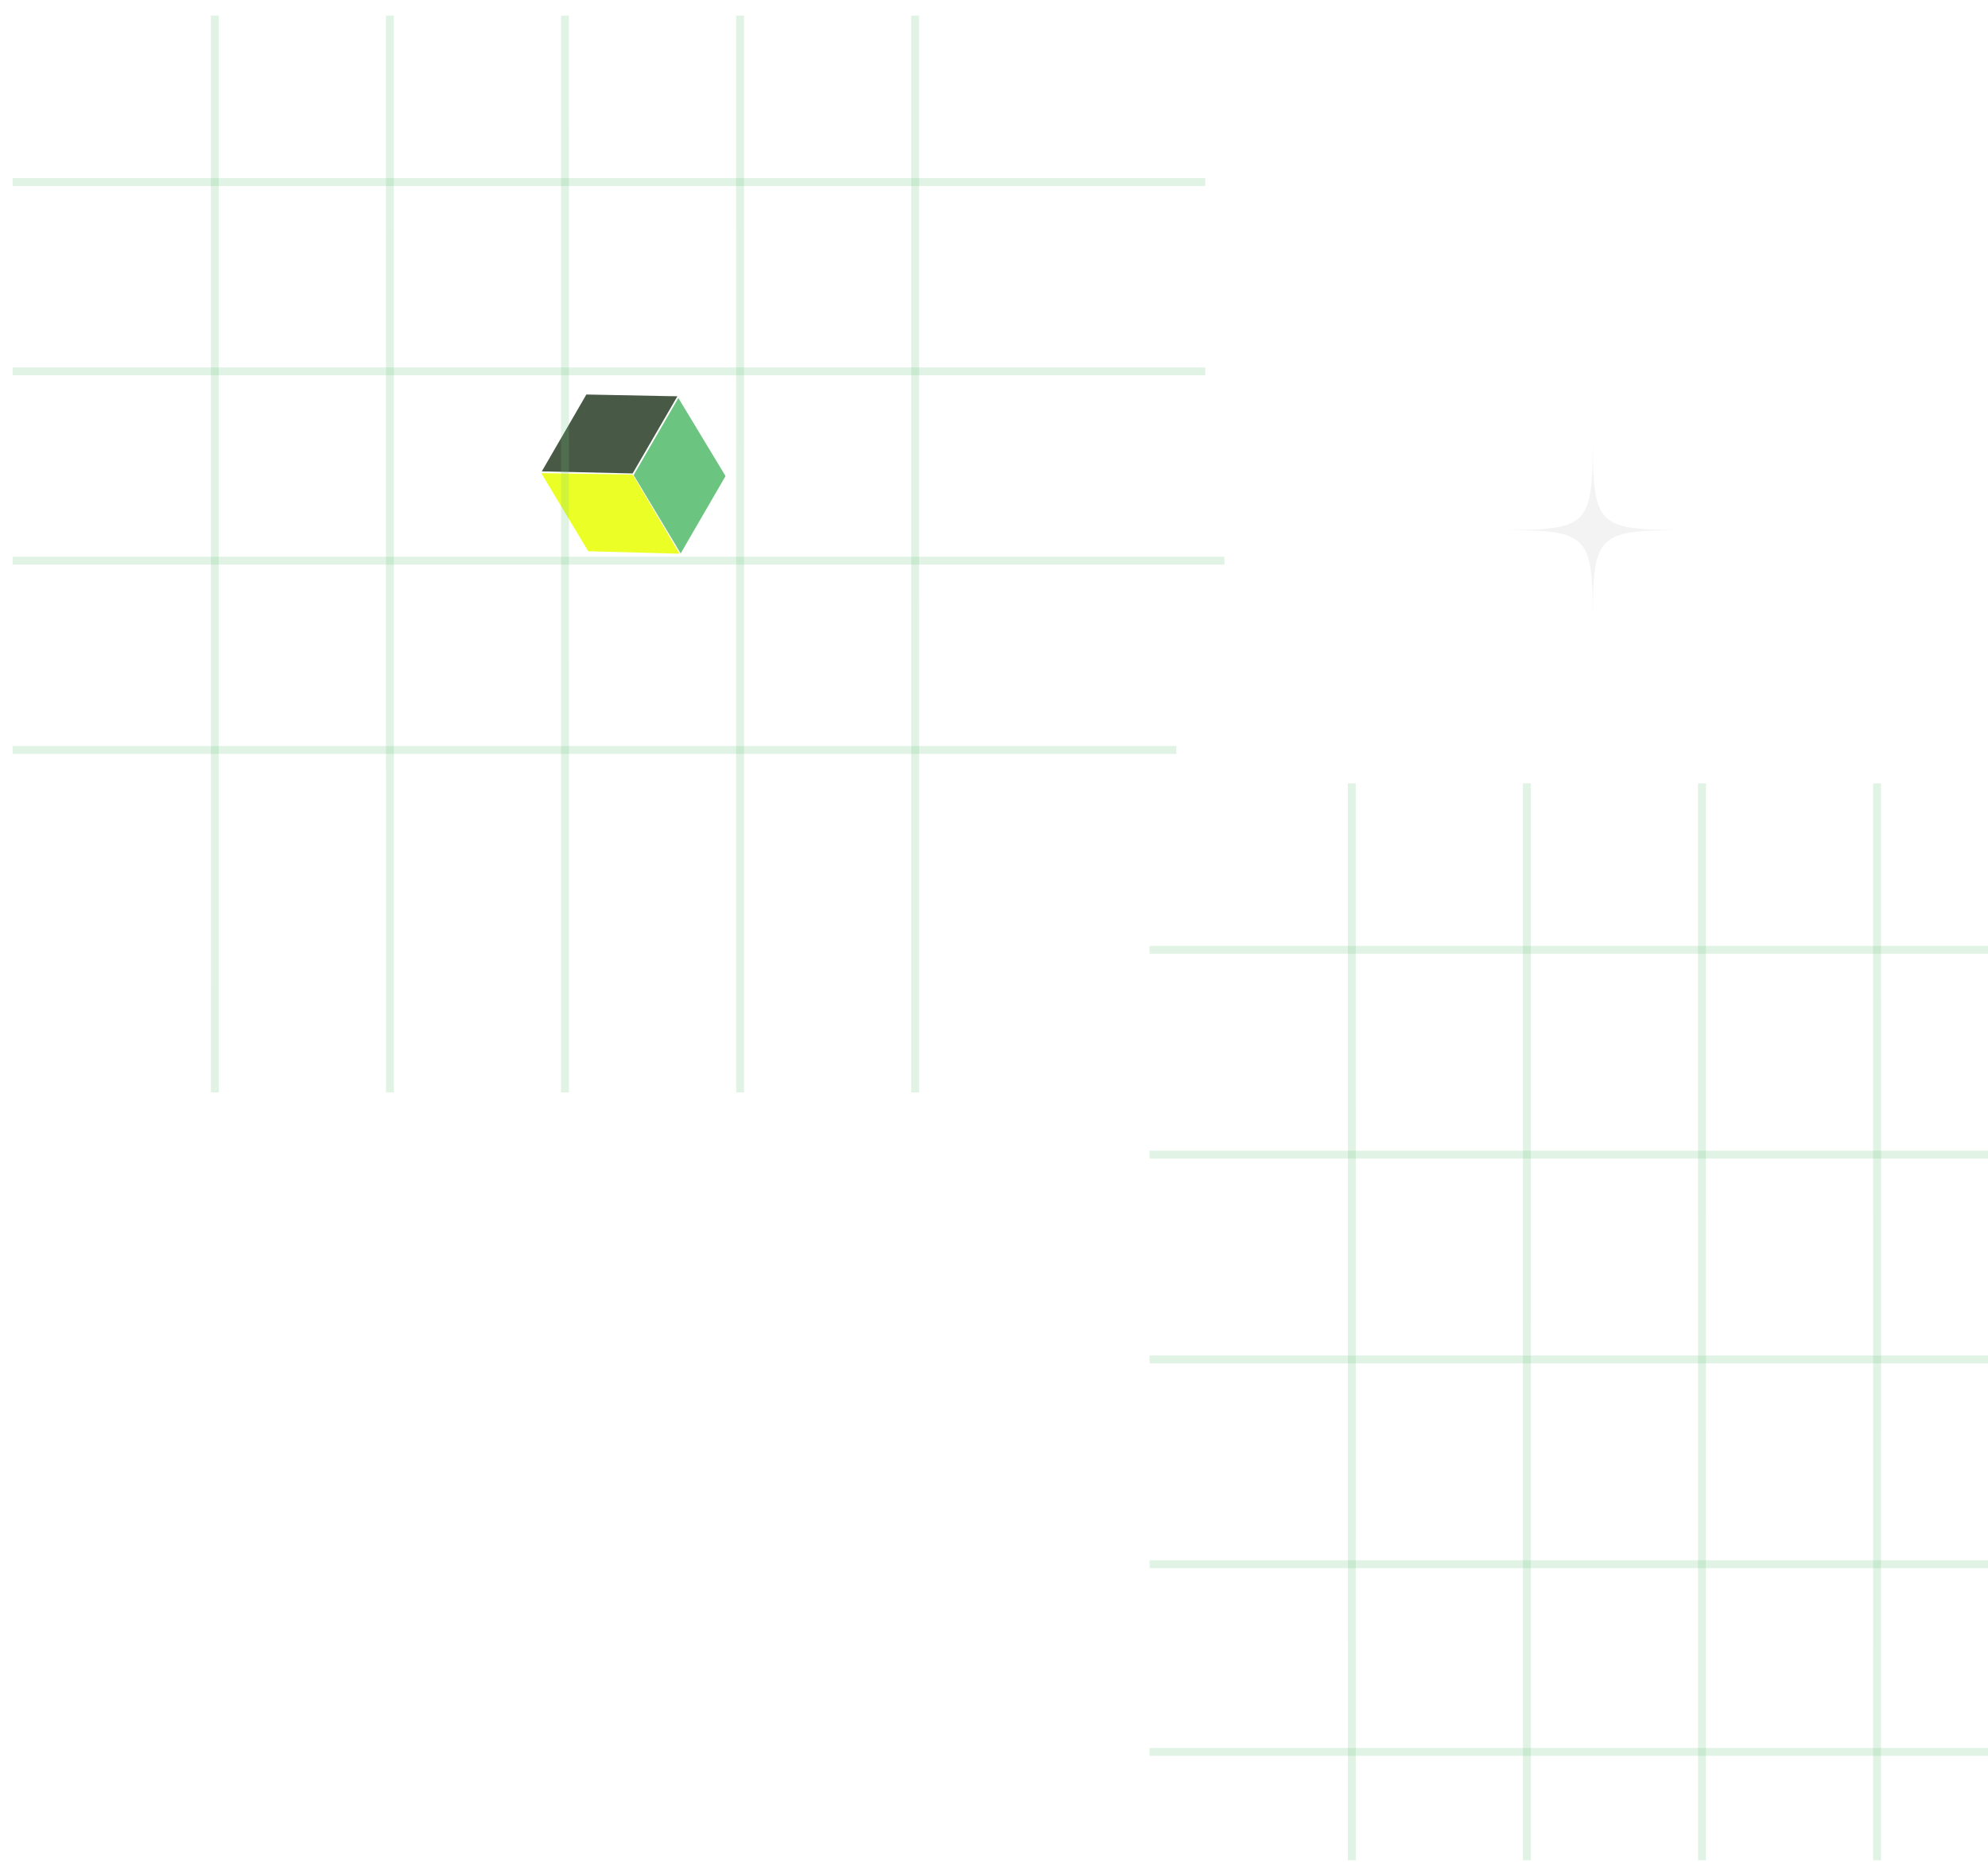
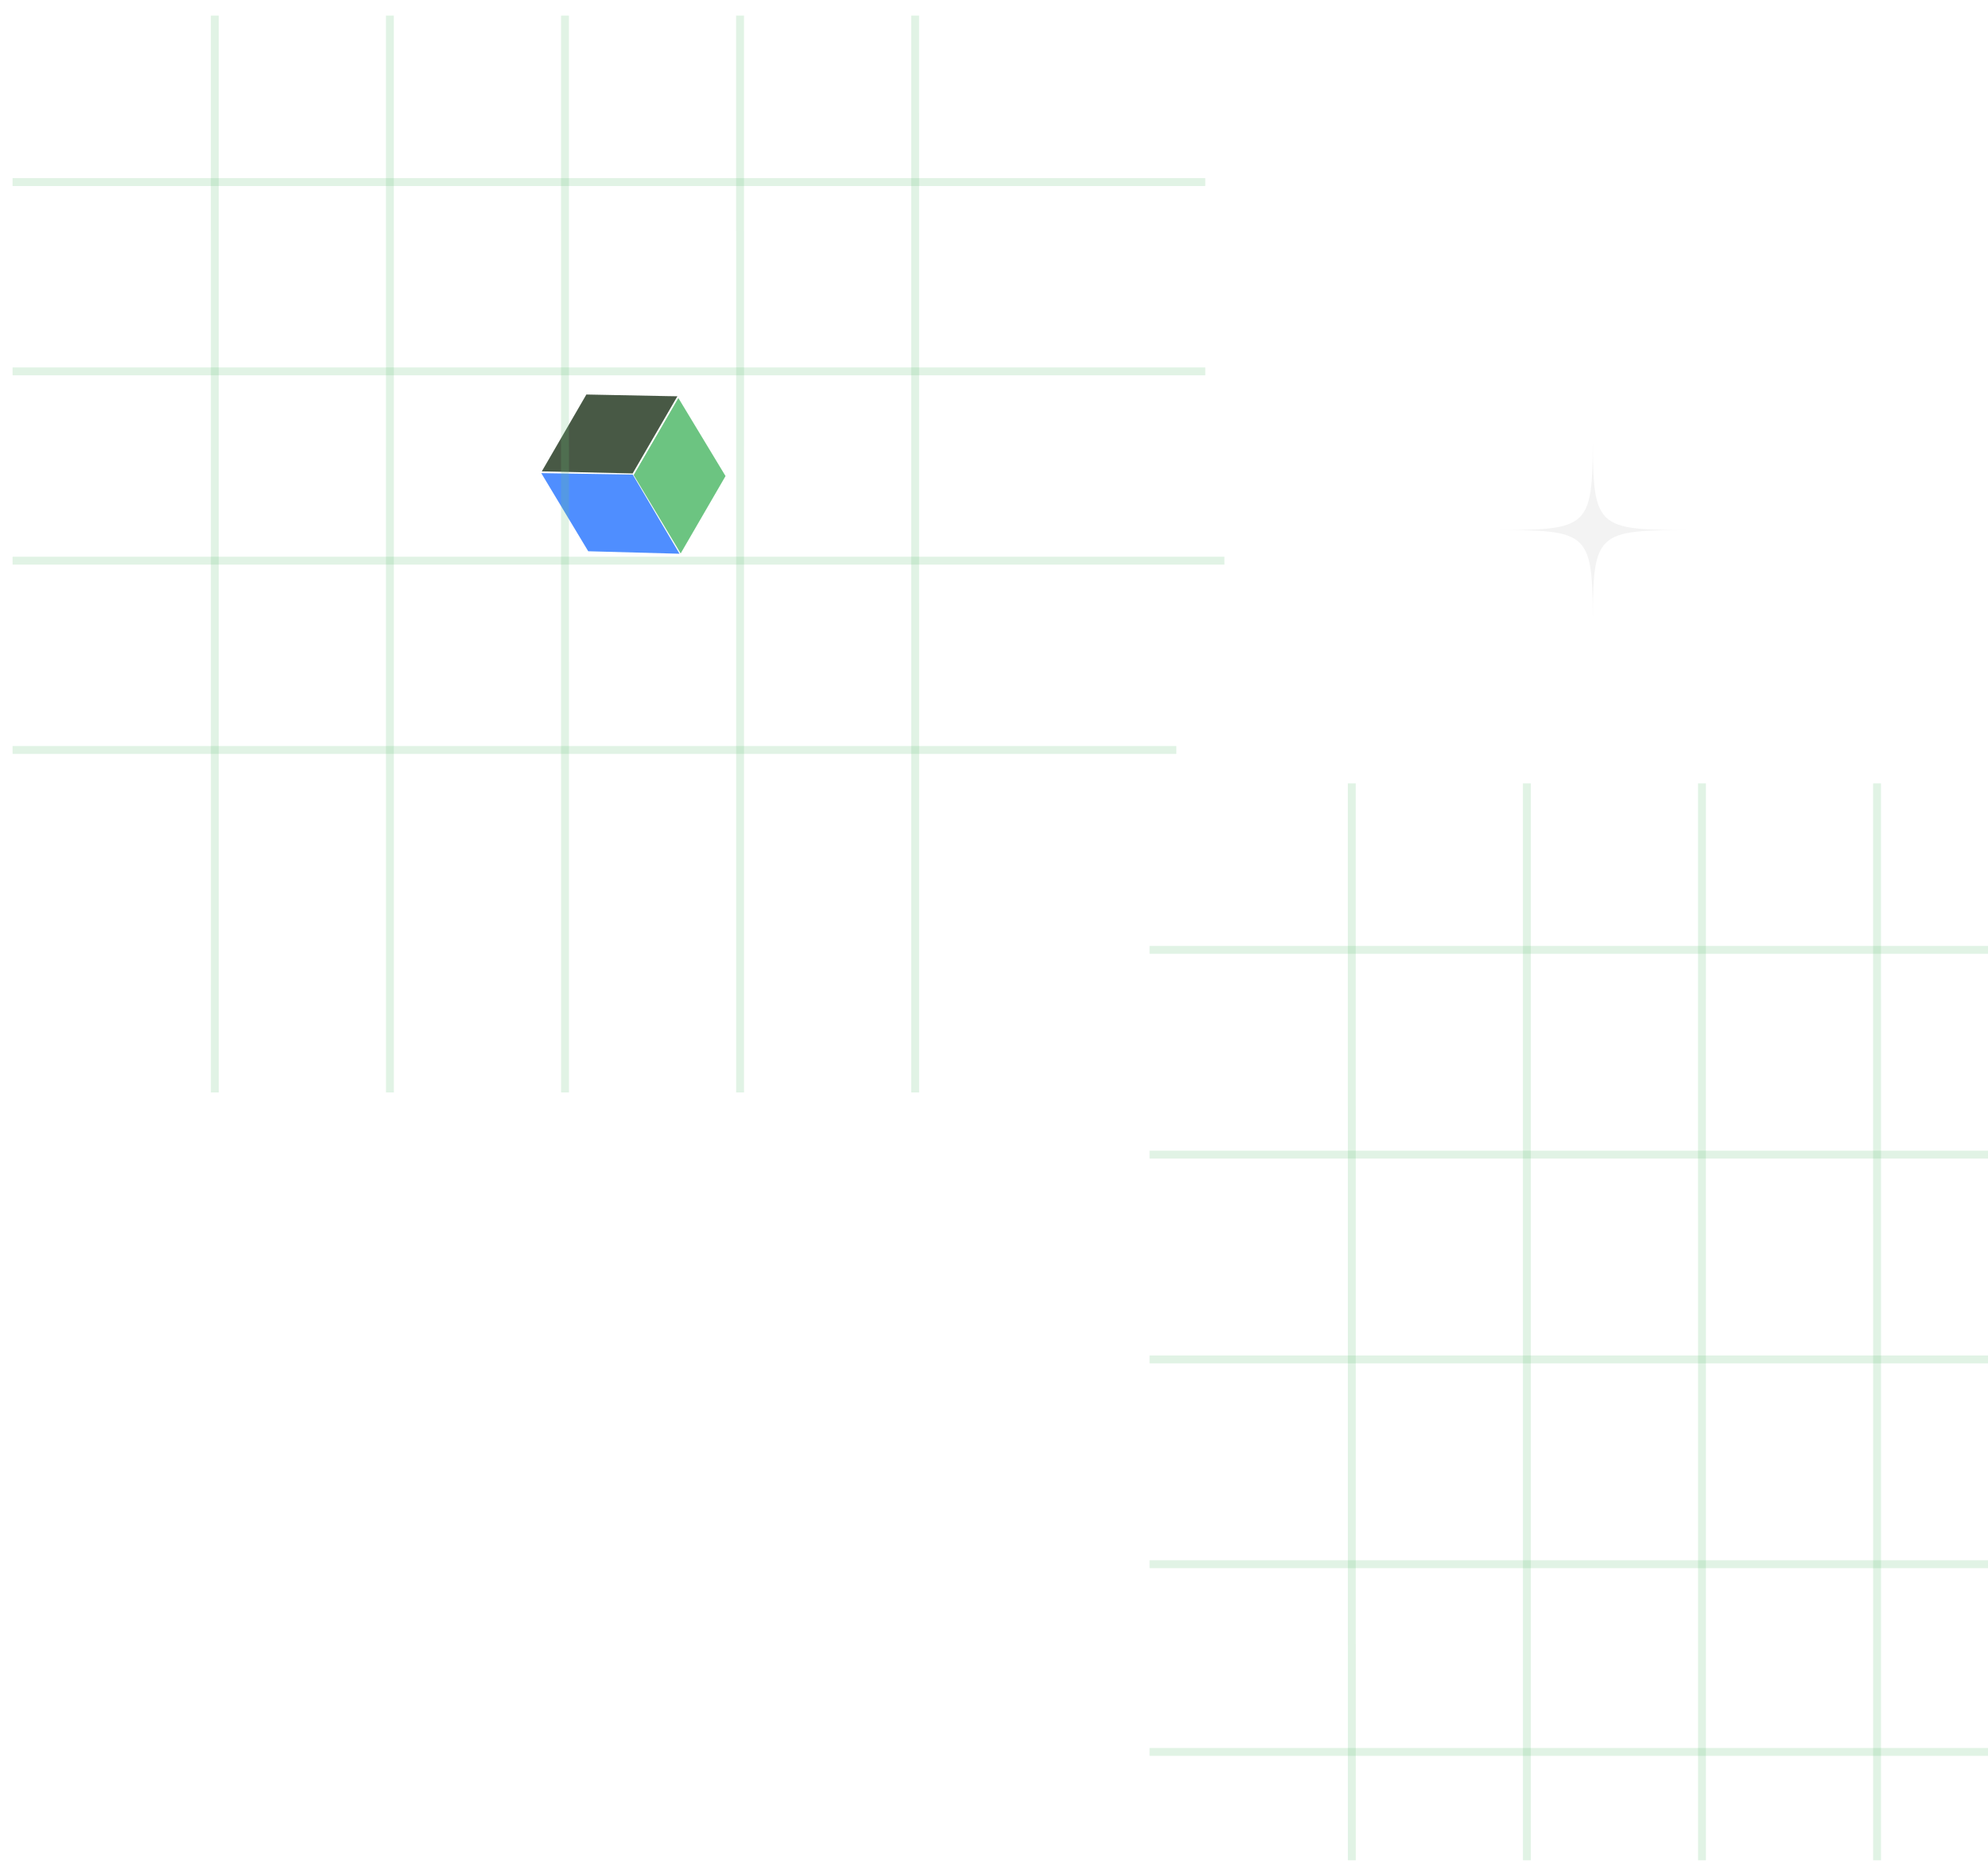
<svg xmlns="http://www.w3.org/2000/svg" width="126" height="118" viewBox="0 0 126 118" fill="none">
  <path fill-rule="evenodd" clip-rule="evenodd" d="M40.452 30.113L42.999 25.721L45.694 30.182L43.138 34.59L43.087 34.504L40.452 30.113Z" fill="#6CC481" stroke="#6CC481" stroke-width="0.5" />
  <path fill-rule="evenodd" clip-rule="evenodd" d="M37.307 25.262L34.768 29.641L39.955 29.759L42.503 25.364L42.444 25.363L42.404 25.363L37.307 25.262Z" fill="#485945" stroke="#485945" stroke-width="0.5" />
-   <path fill-rule="evenodd" clip-rule="evenodd" d="M34.752 30.251L39.958 30.332L42.622 34.841L37.426 34.699L34.752 30.251Z" fill="#EBFF27" stroke="#EBFF27" stroke-width="0.5" />
+   <path fill-rule="evenodd" clip-rule="evenodd" d="M34.752 30.251L39.958 30.332L42.622 34.841L37.426 34.699L34.752 30.251Z" fill="#4F8EFF" stroke="#4F8EFF" stroke-width="0.5" />
  <line x1="13.615" y1="0.988" x2="13.617" y2="69.253" stroke="#6CC481" stroke-opacity="0.2" stroke-width="0.5" />
  <line x1="76.389" y1="11.542" x2="0.798" y2="11.542" stroke="#6CC481" stroke-opacity="0.2" stroke-width="0.5" />
  <line x1="76.389" y1="23.542" x2="0.798" y2="23.542" stroke="#6CC481" stroke-opacity="0.2" stroke-width="0.5" />
  <line x1="77.603" y1="35.542" x2="0.798" y2="35.542" stroke="#6CC481" stroke-opacity="0.2" stroke-width="0.5" />
  <line x1="74.557" y1="47.542" x2="0.798" y2="47.542" stroke="#6CC481" stroke-opacity="0.2" stroke-width="0.5" />
  <line x1="24.712" y1="0.988" x2="24.714" y2="69.253" stroke="#6CC481" stroke-opacity="0.2" stroke-width="0.5" />
  <line x1="35.809" y1="0.988" x2="35.811" y2="69.253" stroke="#6CC481" stroke-opacity="0.2" stroke-width="0.5" />
  <line x1="46.906" y1="0.988" x2="46.907" y2="69.253" stroke="#6CC481" stroke-opacity="0.2" stroke-width="0.5" />
  <line x1="58.002" y1="0.988" x2="58.004" y2="69.253" stroke="#6CC481" stroke-opacity="0.2" stroke-width="0.5" />
  <line x1="85.677" y1="49.66" x2="85.679" y2="117.925" stroke="#6CC481" stroke-opacity="0.2" stroke-width="0.5" />
  <line x1="136.583" y1="60.213" x2="72.86" y2="60.213" stroke="#6CC481" stroke-opacity="0.2" stroke-width="0.5" />
  <line x1="136.583" y1="73.195" x2="72.86" y2="73.195" stroke="#6CC481" stroke-opacity="0.2" stroke-width="0.5" />
  <line x1="136.583" y1="86.177" x2="72.86" y2="86.177" stroke="#6CC481" stroke-opacity="0.2" stroke-width="0.5" />
  <line x1="136.583" y1="99.159" x2="72.86" y2="99.159" stroke="#6CC481" stroke-opacity="0.2" stroke-width="0.5" />
  <line x1="136.583" y1="111.059" x2="72.86" y2="111.059" stroke="#6CC481" stroke-opacity="0.2" stroke-width="0.5" />
  <line x1="96.774" y1="49.66" x2="96.775" y2="117.925" stroke="#6CC481" stroke-opacity="0.2" stroke-width="0.5" />
  <line x1="107.871" y1="49.66" x2="107.872" y2="117.925" stroke="#6CC481" stroke-opacity="0.2" stroke-width="0.5" />
  <line x1="118.968" y1="49.66" x2="118.969" y2="117.925" stroke="#6CC481" stroke-opacity="0.2" stroke-width="0.5" />
  <path d="M100.952 40.271C100.952 33.568 100.985 33.601 94.282 33.601C100.985 33.601 100.952 33.634 100.952 26.931C100.952 33.634 100.919 33.601 107.622 33.601C100.919 33.601 100.952 33.568 100.952 40.271Z" fill="#F3F3F3" />
</svg>
